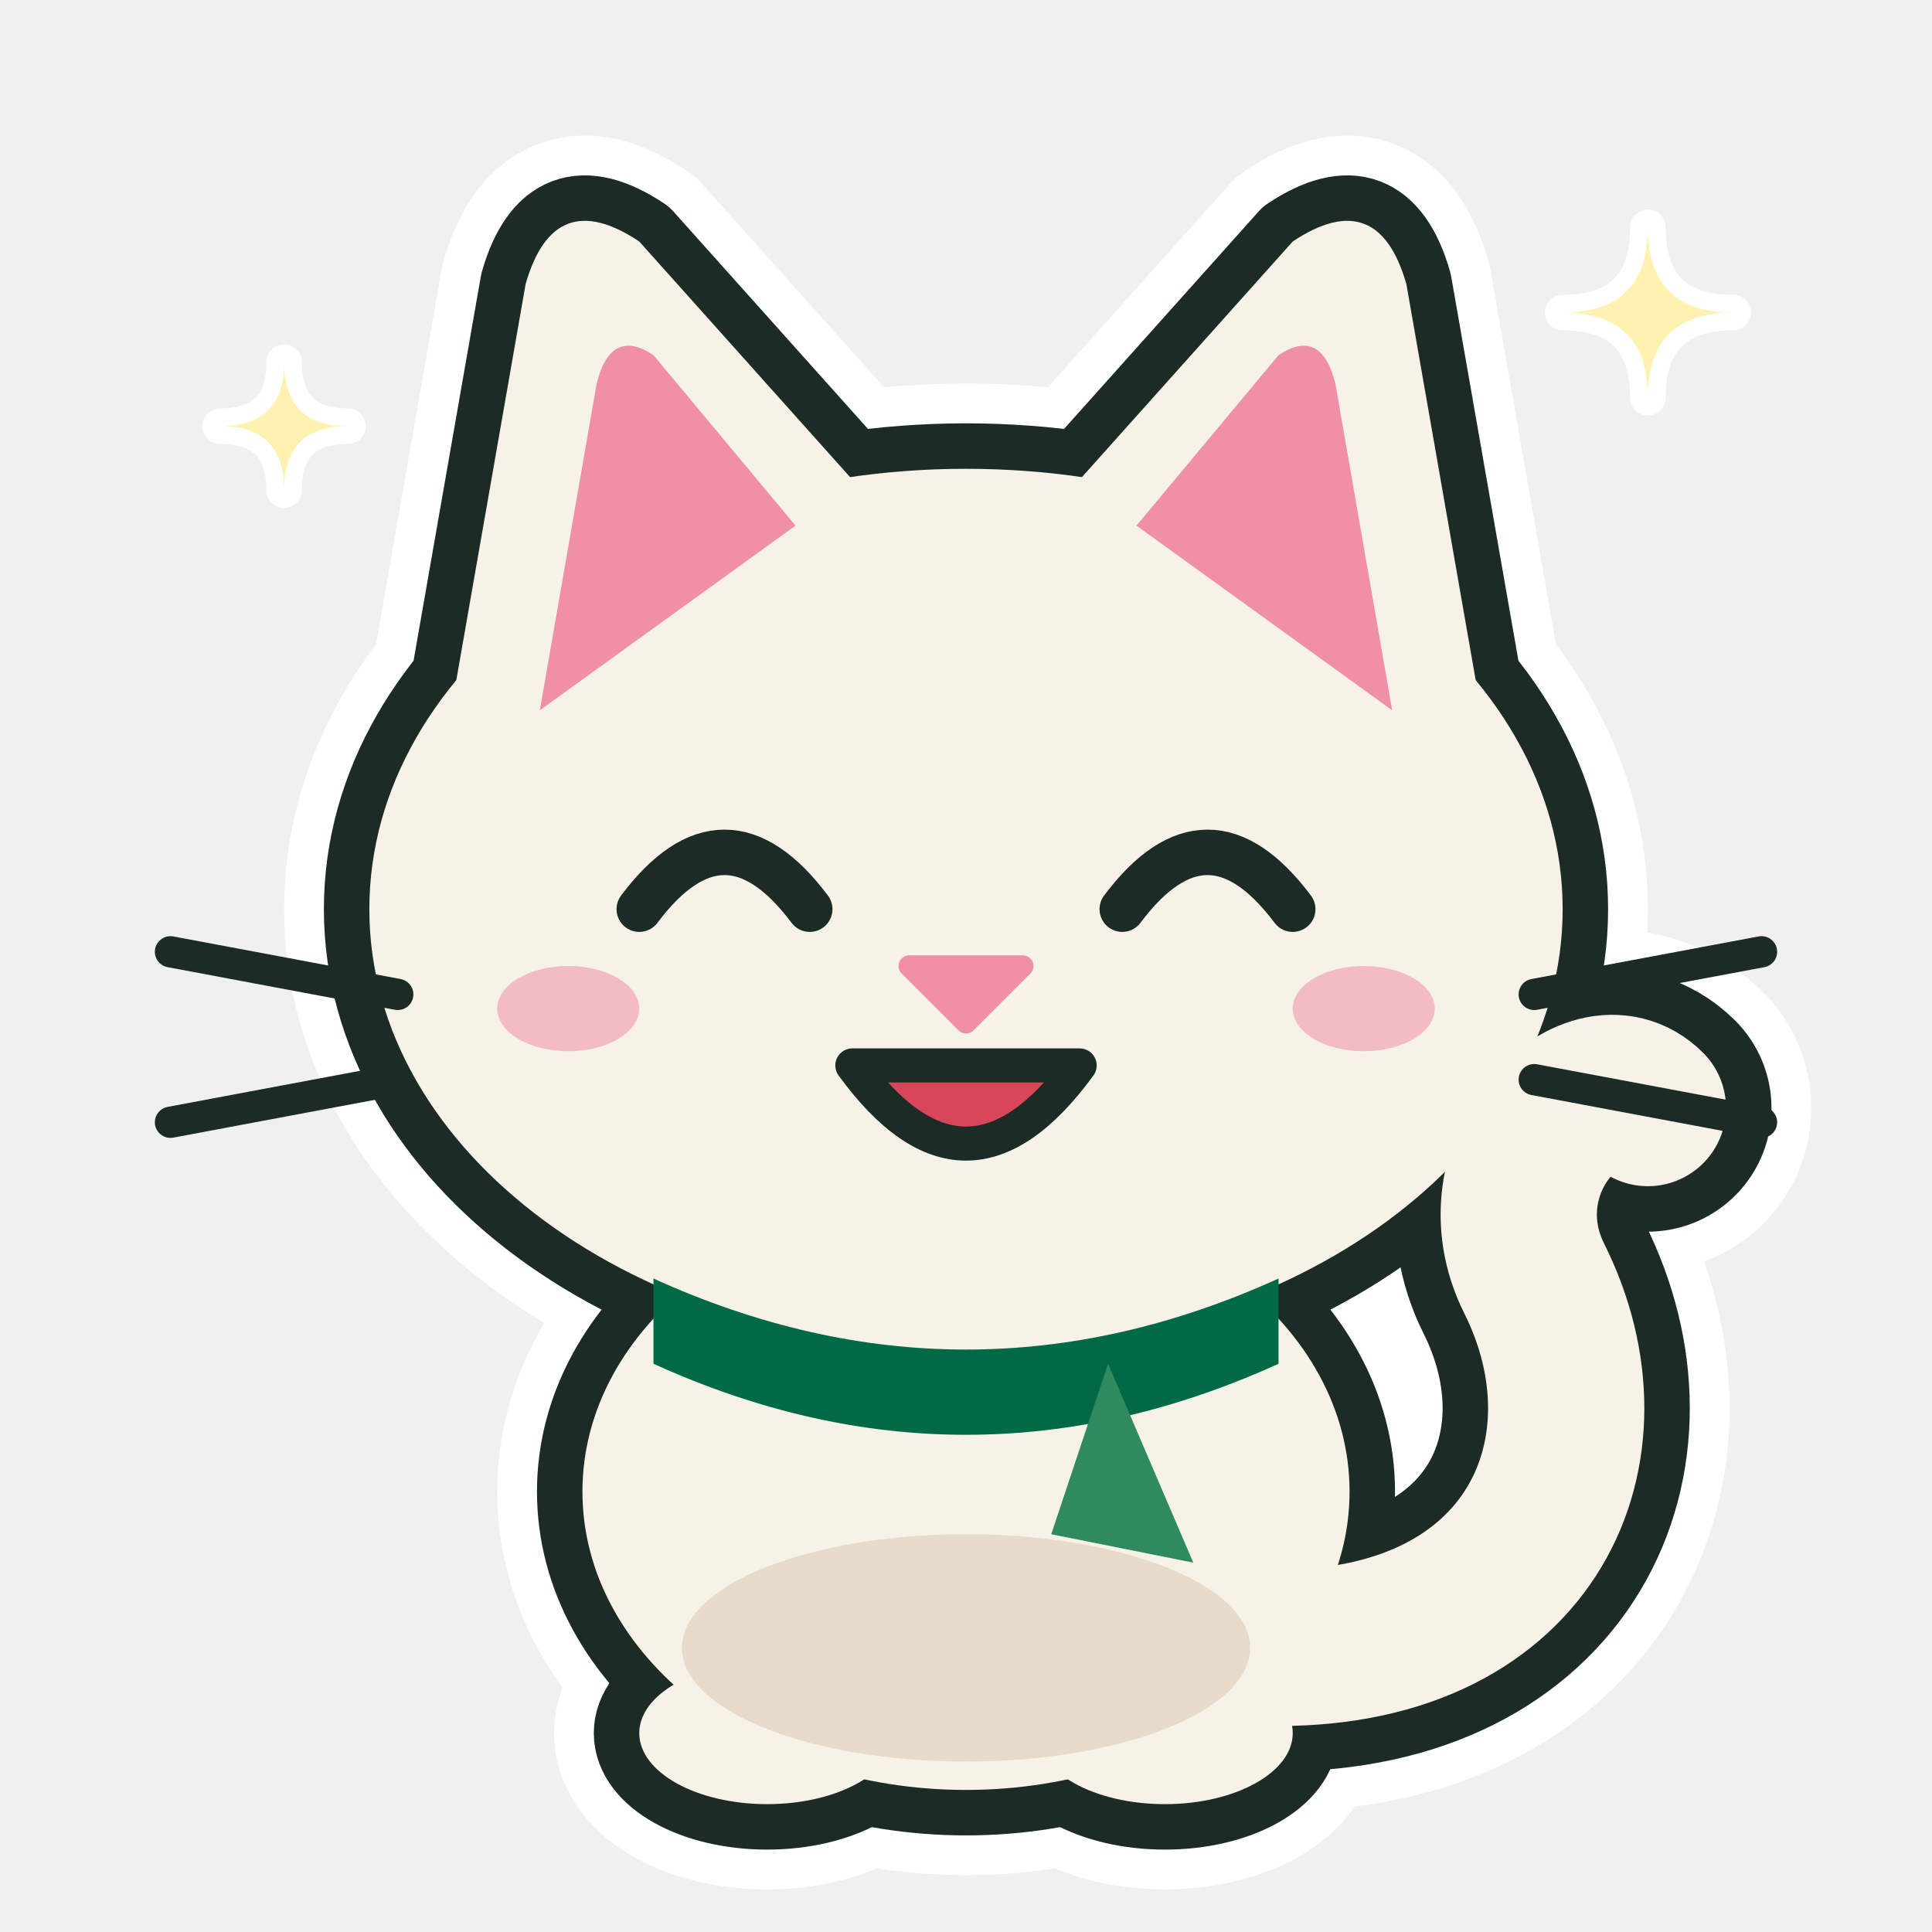
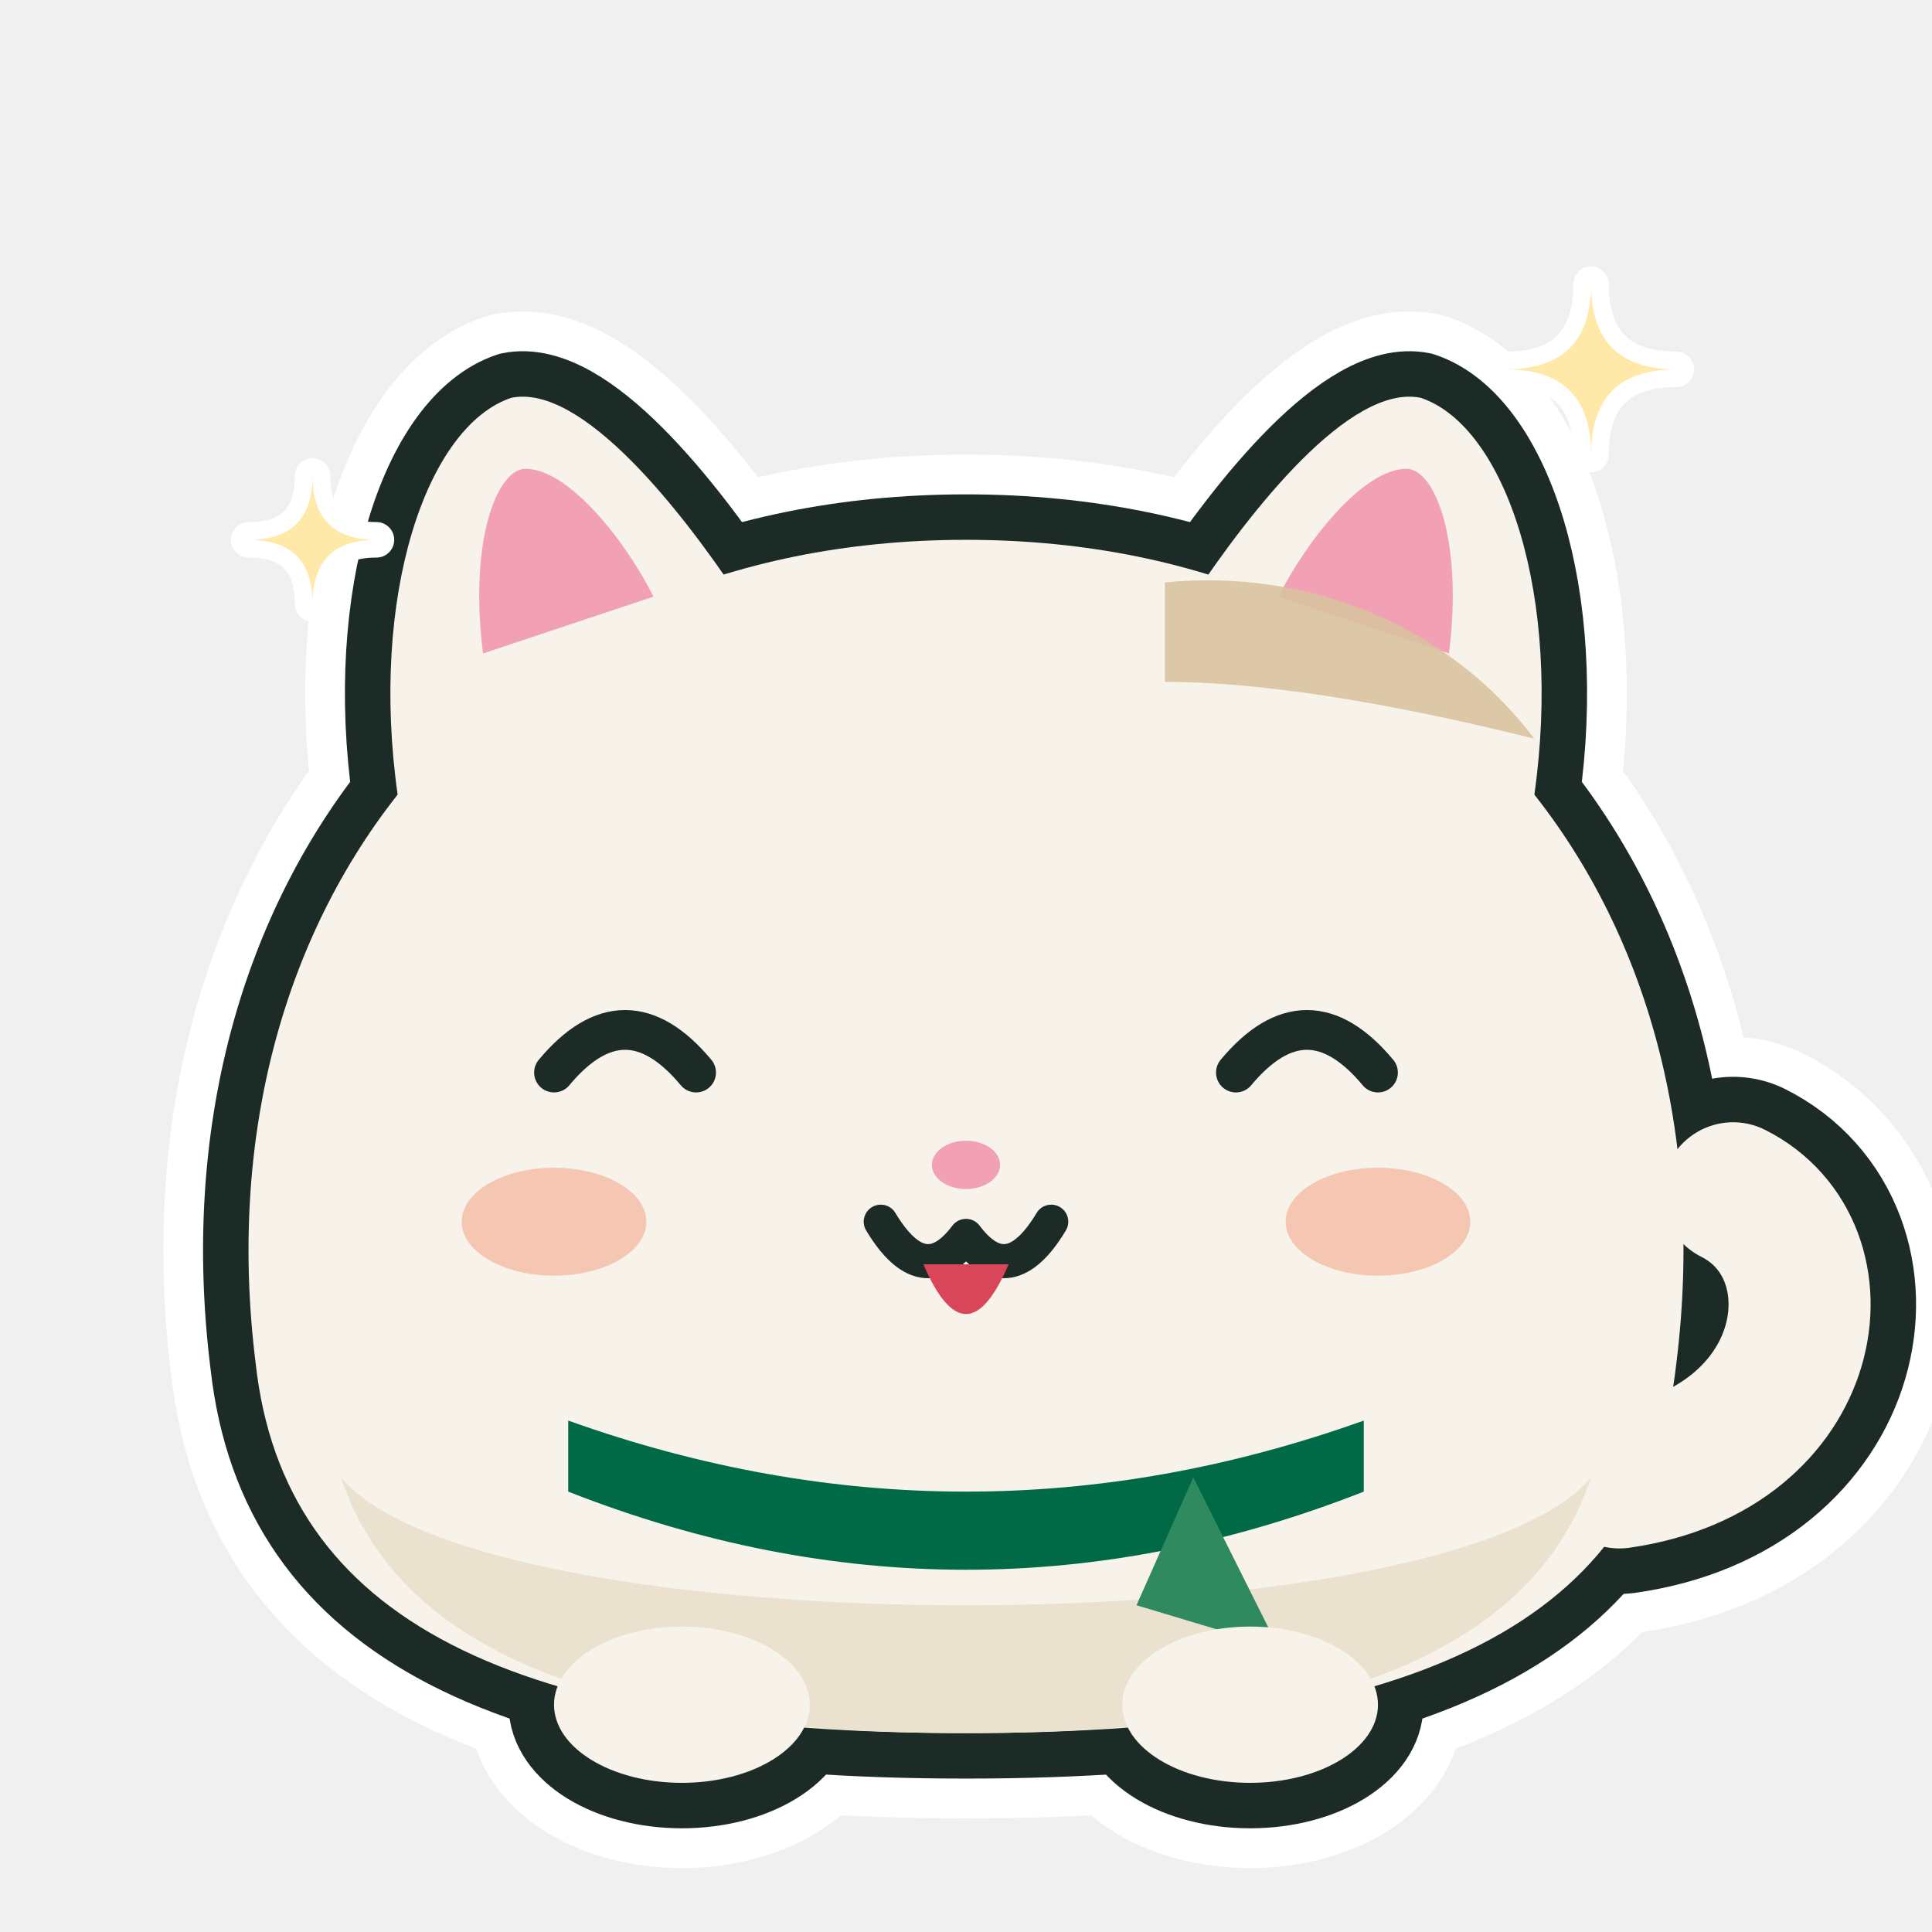
<svg xmlns="http://www.w3.org/2000/svg" viewBox="-4 -4 136 136" width="128" height="128">
  <g stroke-linejoin="round" stroke-linecap="round">
-     <path fill="none" stroke="#fff" stroke-width="23" d="M86 112 C104 112 110 98 104 86 C100 78 108 70 112 74" stroke-linecap="round" data-tail="1" />
-     <ellipse fill="#fff" stroke="#fff" stroke-width="12" cx="64" cy="101" rx="27" ry="21" />
-     <path fill="#fff" stroke="#fff" stroke-width="12" d="M26 56 L33 16 Q35 9 41 13 L58 32 Z" stroke-linejoin="round" />
-     <path fill="#fff" stroke="#fff" stroke-width="12" d="M102 56 L95 16 Q93 9 87 13 L70 32 Z" stroke-linejoin="round" />
-     <ellipse fill="#fff" stroke="#fff" stroke-width="12" cx="64" cy="60" rx="42" ry="31" />
-     <ellipse fill="#fff" stroke="#fff" stroke-width="12" cx="50" cy="118" rx="9" ry="5" />
-     <ellipse fill="#fff" stroke="#fff" stroke-width="12" cx="78" cy="118" rx="9" ry="5" />
-     <path fill="none" stroke="#1d2b27" stroke-width="17.4" d="M86 112 C104 112 110 98 104 86 C100 78 108 70 112 74" stroke-linecap="round" data-tail="1" />
-     <ellipse fill="#1d2b27" stroke="#1d2b27" stroke-width="6.4" cx="64" cy="101" rx="27" ry="21" />
-     <path fill="#1d2b27" stroke="#1d2b27" stroke-width="6.4" d="M26 56 L33 16 Q35 9 41 13 L58 32 Z" stroke-linejoin="round" />
-     <path fill="#1d2b27" stroke="#1d2b27" stroke-width="6.4" d="M102 56 L95 16 Q93 9 87 13 L70 32 Z" stroke-linejoin="round" />
-     <ellipse fill="#1d2b27" stroke="#1d2b27" stroke-width="6.4" cx="64" cy="60" rx="42" ry="31" />
-     <ellipse fill="#1d2b27" stroke="#1d2b27" stroke-width="6.4" cx="50" cy="118" rx="9" ry="5" />
-     <ellipse fill="#1d2b27" stroke="#1d2b27" stroke-width="6.4" cx="78" cy="118" rx="9" ry="5" />
-     <path d="M86 112 C104 112 110 98 104 86 C100 78 108 70 112 74" fill="none" stroke="#f7f2e8" stroke-width="11" stroke-linecap="round" data-tail="1" />
-     <ellipse cx="64" cy="101" rx="27" ry="21" fill="#f7f2e8" />
-     <path d="M26 56 L33 16 Q35 9 41 13 L58 32 Z" fill="#f7f2e8" stroke-linejoin="round" />
-     <path d="M102 56 L95 16 Q93 9 87 13 L70 32 Z" fill="#f7f2e8" stroke-linejoin="round" />
-     <ellipse cx="64" cy="60" rx="42" ry="31" fill="#f7f2e8" />
-     <ellipse cx="50" cy="118" rx="9" ry="5" fill="#f7f2e8" />
-     <ellipse cx="78" cy="118" rx="9" ry="5" fill="#f7f2e8" />
-     <path d="M34 46 L38 23 Q39 19 42 21 L52 33 Z" fill="#f08fa8" stroke="none" />
-     <path d="M94 46 L90 23 Q89 19 86 21 L76 33 Z" fill="#f08fa8" stroke="none" />
-     <ellipse cx="64" cy="112" rx="20" ry="8" fill="#e6dcc9" stroke="none" />
-     <path d="M42 86 Q64 96 86 86 L86 92 Q64 102 42 92 Z" fill="#006945" stroke="none" />
-     <path d="M74 92 L80 106 L70 104 Z" fill="#2f8a5f" stroke="none" />
-     <path d="M41 60 Q47 52 53 60" fill="none" stroke="#1d2b27" stroke-width="3.2" stroke-linecap="round" />
-     <path d="M75 60 Q81 52 87 60" fill="none" stroke="#1d2b27" stroke-width="3.2" stroke-linecap="round" />
-     <ellipse cx="36" cy="67" rx="5" ry="3" fill="#f08fa8" opacity=".55" />
-     <ellipse cx="92" cy="67" rx="5" ry="3" fill="#f08fa8" opacity=".55" />
-     <path d="M60 64 L68 64 L64 68 Z" fill="#f08fa8" stroke="#f08fa8" stroke-width="1.5" stroke-linejoin="round" />
-     <path d="M56 71 Q64 82 72 71 Z" fill="#d9465a" stroke="#1d2b27" stroke-width="2.4" stroke-linejoin="round" />
-     <path d="M8 63 L24 66" stroke="#1d2b27" stroke-width="2.2" stroke-linecap="round" />
-     <path d="M120 63 L104 66" stroke="#1d2b27" stroke-width="2.2" stroke-linecap="round" />
-     <path d="M8 75 L24 72" stroke="#1d2b27" stroke-width="2.2" stroke-linecap="round" />
-     <path d="M120 75 L104 72" stroke="#1d2b27" stroke-width="2.2" stroke-linecap="round" />
-     <path d="M112 12 Q112 18 118 18 Q112 18 112 24 Q112 18 106 18 Q112 18 112 12 Z" fill="#fff1b0" stroke="#fff" stroke-width="2.5" paint-order="stroke" />
-     <path d="M16 21.5 Q16 26 20.5 26 Q16 26 16 30.5 Q16 26 11.5 26 Q16 26 16 21.5 Z" fill="#fff1b0" stroke="#fff" stroke-width="2.5" paint-order="stroke" />
+     <path d="M110 100 C124 98 126 84 118 80" fill="none" stroke="#fff" stroke-width="22" stroke-linecap="round" />
+     <path d="M24 52 C22 38 26 26 32 24 C37 23 44 32 48 38 Z" fill="#fff" stroke="#fff" stroke-width="12" stroke-linejoin="round" />
+     <path d="M104 52 C106 38 102 26 96 24 C91 23 84 32 80 38 Z" fill="#fff" stroke="#fff" stroke-width="12" stroke-linejoin="round" />
+     <path d="M14 92 C10 60 30 34 64 34 C98 34 118 60 114 92 C112 110 96 118 64 118 C32 118 16 110 14 92 Z" fill="#fff" stroke="#fff" stroke-width="12" stroke-linejoin="round" />
+     <ellipse cx="44" cy="116" rx="9" ry="5.5" fill="#fff" stroke="#fff" stroke-width="12" />
+     <ellipse cx="84" cy="116" rx="9" ry="5.5" fill="#fff" stroke="#fff" stroke-width="12" />
+     <path d="M110 100 C124 98 126 84 118 80" fill="none" stroke="#1d2b27" stroke-width="16.4" stroke-linecap="round" />
+     <path d="M24 52 C22 38 26 26 32 24 C37 23 44 32 48 38 Z" fill="#1d2b27" stroke="#1d2b27" stroke-width="6.4" stroke-linejoin="round" />
+     <path d="M104 52 C106 38 102 26 96 24 C91 23 84 32 80 38 Z" fill="#1d2b27" stroke="#1d2b27" stroke-width="6.4" stroke-linejoin="round" />
+     <path d="M14 92 C10 60 30 34 64 34 C98 34 118 60 114 92 C112 110 96 118 64 118 C32 118 16 110 14 92 Z" fill="#1d2b27" stroke="#1d2b27" stroke-width="6.4" stroke-linejoin="round" />
+     <ellipse cx="44" cy="116" rx="9" ry="5.5" fill="#1d2b27" stroke="#1d2b27" stroke-width="6.4" />
+     <ellipse cx="84" cy="116" rx="9" ry="5.5" fill="#1d2b27" stroke="#1d2b27" stroke-width="6.4" />
+     <path d="M110 100 C124 98 126 84 118 80" fill="none" stroke="#f8f3ea" stroke-width="10" stroke-linecap="round" />
+     <path d="M24 52 C22 38 26 26 32 24 C37 23 44 32 48 38 Z" fill="#f8f3ea" />
+     <path d="M104 52 C106 38 102 26 96 24 C91 23 84 32 80 38 Z" fill="#f8f3ea" />
+     <path d="M14 92 C10 60 30 34 64 34 C98 34 118 60 114 92 C112 110 96 118 64 118 C32 118 16 110 14 92 Z" fill="#f8f3ea" />
+     <path d="M30 42 C29 34 31 29 33 29 C36 29 40 34 42 38 Z" fill="#f2a1b4" />
+     <path d="M98 42 C99 34 97 29 95 29 C92 29 88 34 86 38 Z" fill="#f2a1b4" />
+     <path d="M78 37 C88 36 98 40 104 48 C96 46 86 44 78 44 Z" fill="#d9c2a0" opacity=".9" />
+     <path d="M20 100 C30 112 98 112 108 100 C104 112 90 118 64 118 C38 118 24 112 20 100 Z" fill="#ebe1cf" />
+     <path d="M36 96 Q64 106 92 96 L92 101 Q64 112 36 101 Z" fill="#006945" />
+     <path d="M80 100 L86 112 L76 109 Z" fill="#2f8a5f" />
+     <ellipse cx="44" cy="116" rx="9" ry="5.5" fill="#f8f3ea" />
+     <ellipse cx="84" cy="116" rx="9" ry="5.5" fill="#f8f3ea" />
+     <path d="M35 71.5 Q40 65.5 45 71.5" fill="none" stroke="#1d2b27" stroke-width="2.8" stroke-linecap="round" />
+     <path d="M83 71.5 Q88 65.5 93 71.5" fill="none" stroke="#1d2b27" stroke-width="2.8" stroke-linecap="round" />
+     <ellipse cx="35" cy="82" rx="6.5" ry="3.8" fill="#f4b39a" opacity=".7" />
+     <ellipse cx="93" cy="82" rx="6.5" ry="3.8" fill="#f4b39a" opacity=".7" />
+     <ellipse cx="64" cy="78" rx="2.4" ry="1.7" fill="#f2a1b4" />
+     <path d="M58 82 Q61 87 64 83 Q67 87 70 82" fill="none" stroke="#1d2b27" stroke-width="2.4" stroke-linecap="round" stroke-linejoin="round" />
+     <path d="M61 85 Q64 92 67 85 Z" fill="#d9465a" />
+     <path d="M108 16 Q108 22 114 22 Q108 22 108 28 Q108 22 102 22 Q108 22 108 16 Z" fill="#ffe9a8" stroke="#fff" stroke-width="2.5" paint-order="stroke" />
+     <path d="M18 29.5 Q18 34 22.5 34 Q18 34 18 38.5 Q18 34 13.5 34 Q18 34 18 29.5 Z" fill="#ffe9a8" stroke="#fff" stroke-width="2.5" paint-order="stroke" />
  </g>
</svg>
